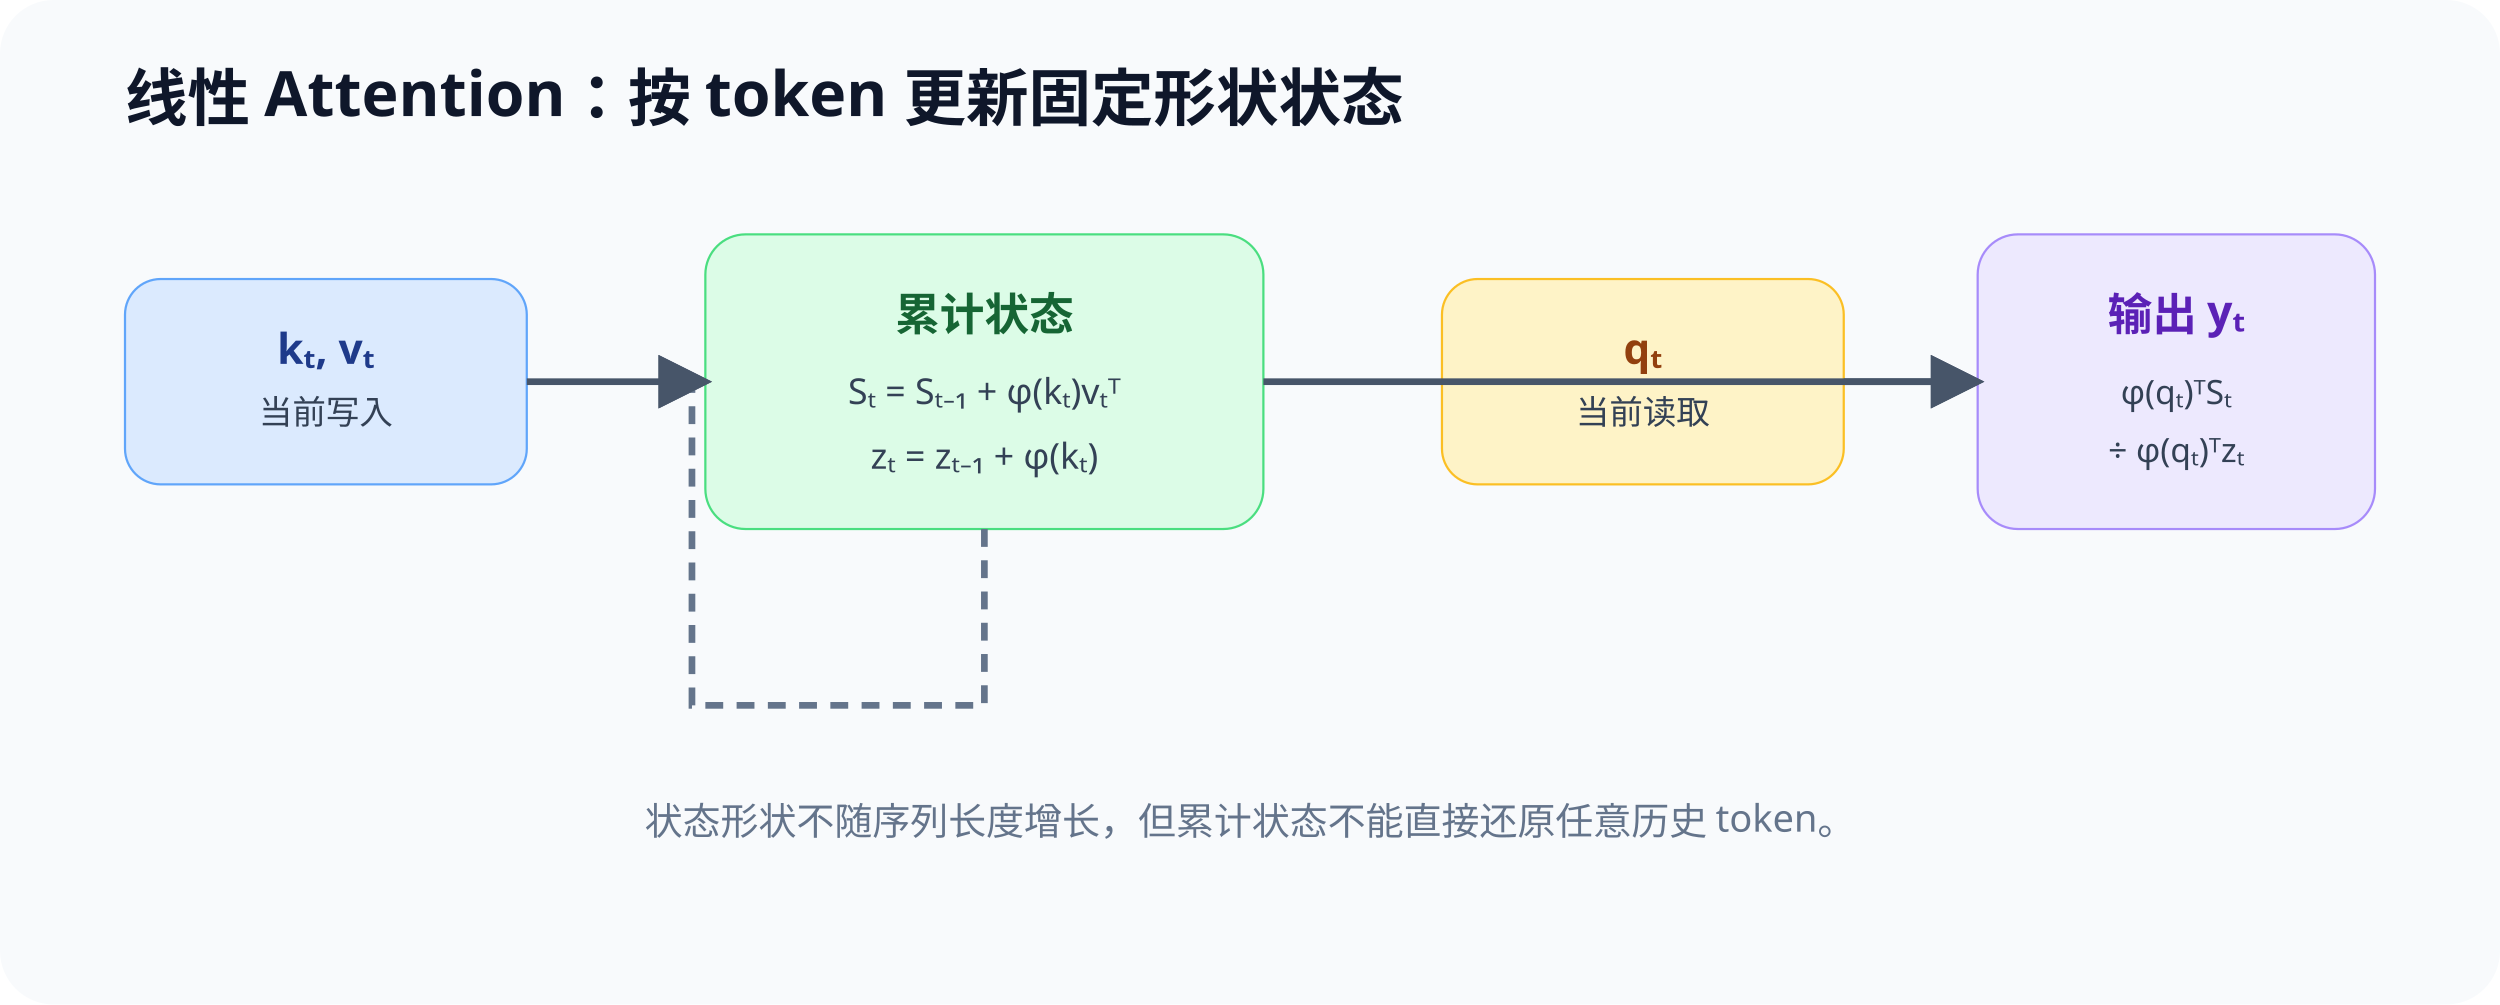
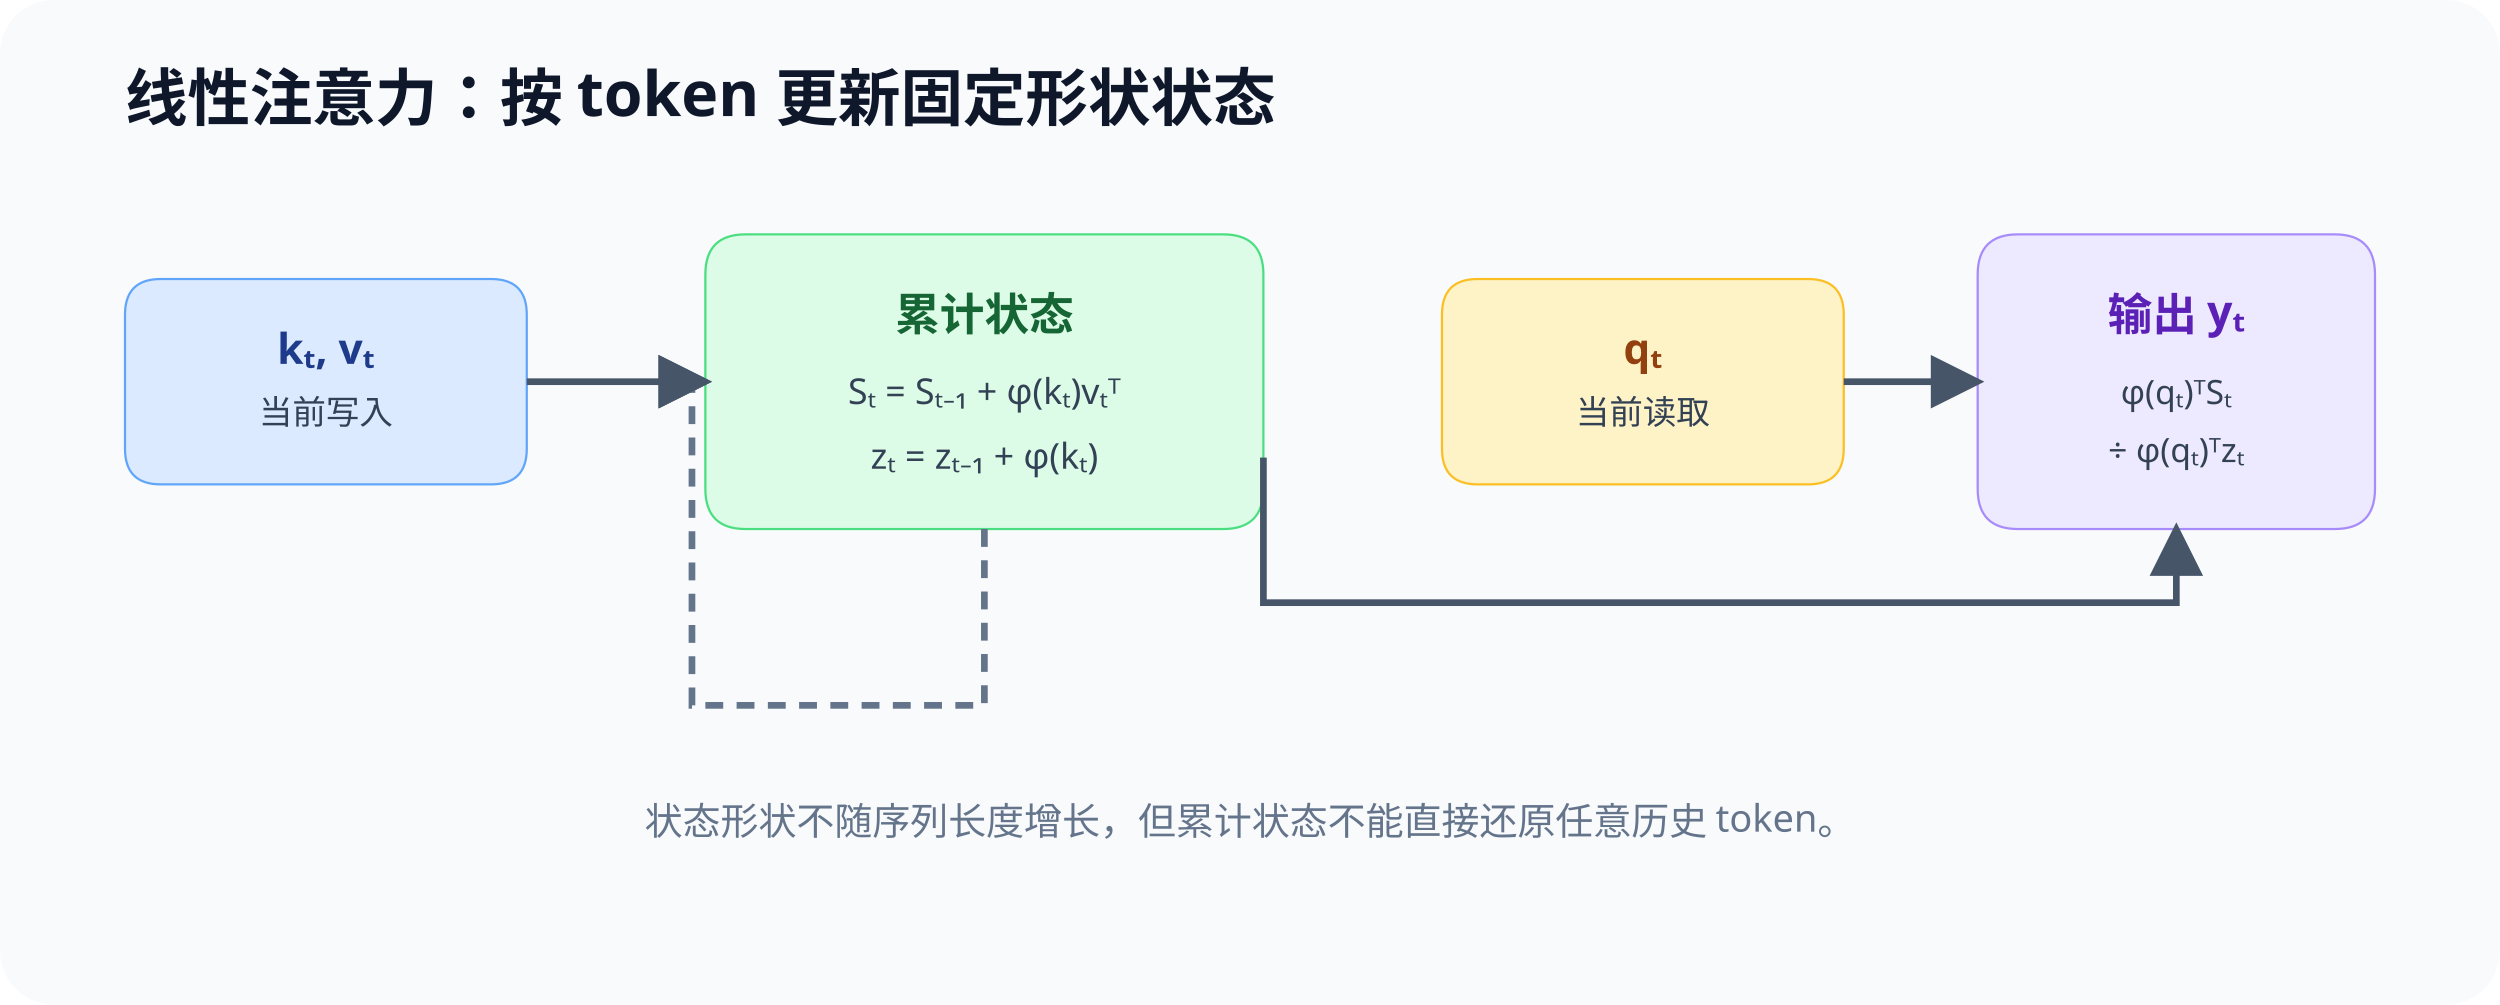
<svg xmlns="http://www.w3.org/2000/svg" width="1120" height="450" viewBox="0 0 1120 450">
  <defs>
    <marker id="a" markerWidth="8" markerHeight="8" refX="7" refY="4" orient="auto">
      <path d="M0 0L8 4L0 8Z" fill="#475569" />
    </marker>
  </defs>
  <rect width="1120" height="450" rx="24" fill="#f8fafc" />
-   <text x="56" y="54" font-size="28" font-family="sans-serif" font-weight="700" fill="#0f172a">线性 Attention：按 token 更新固定形状状态</text>
+   <text x="56" y="54" font-size="28" font-family="sans-serif" font-weight="700" fill="#0f172a">线性注意力：按 token 更新固定形状状态</text>
  <g font-family="sans-serif" text-anchor="middle">
-     <rect x="56" y="125" width="180" height="92" rx="16" fill="#dbeafe" stroke="#60a5fa" />
+     <path d="M72 125H220Q236 125 236 141V201Q236 217 220 217H72Q56 217 56 201V141Q56 125 72 125Z" fill="#dbeafe" stroke="#60a5fa" />
    <text x="146" y="163" font-size="19" font-weight="700" fill="#1e3a8a">kₜ, vₜ</text>
    <text x="146" y="190" font-size="15" fill="#334155">当前写入</text>
-     <rect x="316" y="105" width="250" height="132" rx="18" fill="#dcfce7" stroke="#4ade80" />
+     <path d="M334 105H548Q566 105 566 123V219Q566 237 548 237H334Q316 237 316 219V123Q316 105 334 105Z" fill="#dcfce7" stroke="#4ade80" />
    <text x="441" y="148" font-size="20" font-weight="700" fill="#166534">累计状态</text>
    <text x="441" y="181" font-size="16" fill="#334155">Sₜ = Sₜ₋₁ + φ(kₜ)vₜᵀ</text>
    <text x="441" y="210" font-size="16" fill="#334155">zₜ = zₜ₋₁ + φ(kₜ)</text>
-     <rect x="646" y="125" width="180" height="92" rx="16" fill="#fef3c7" stroke="#fbbf24" />
+     <path d="M662 125H810Q826 125 826 141V201Q826 217 810 217H662Q646 217 646 201V141Q646 125 662 125Z" fill="#fef3c7" stroke="#fbbf24" />
    <text x="736" y="163" font-size="19" font-weight="700" fill="#92400e">qₜ</text>
    <text x="736" y="190" font-size="15" fill="#334155">当前读取</text>
-     <rect x="886" y="105" width="178" height="132" rx="18" fill="#ede9fe" stroke="#a78bfa" />
+     <path d="M904 105H1046Q1064 105 1064 123V219Q1064 237 1046 237H904Q886 237 886 219V123Q886 105 904 105Z" fill="#ede9fe" stroke="#a78bfa" />
    <text x="975" y="148" font-size="20" font-weight="700" fill="#5b21b6">输出 yₜ</text>
    <text x="975" y="181" font-size="15" fill="#334155">φ(qₜ)ᵀSₜ</text>
    <text x="975" y="207" font-size="15" fill="#334155">÷ φ(qₜ)ᵀzₜ</text>
  </g>
  <path d="M236 171H316" stroke="#475569" stroke-width="3" marker-end="url(#a)" />
-   <path d="M566 171H886" stroke="#475569" stroke-width="3" marker-end="url(#a)" />
+   <path d="M566 205V270H975V237" fill="none" stroke="#475569" stroke-width="3" marker-end="url(#a)" />
  <path d="M826 171H886" stroke="#475569" stroke-width="3" marker-end="url(#a)" />
  <path d="M441 237V316H310V171H316" fill="none" stroke="#64748b" stroke-width="3" stroke-dasharray="8 6" marker-end="url(#a)" />
  <text x="560" y="374" text-anchor="middle" font-size="17" font-family="sans-serif" fill="#64748b">状态形状不随序列长度增长，但累计状态不能直接还原任意历史 token。</text>
</svg>
